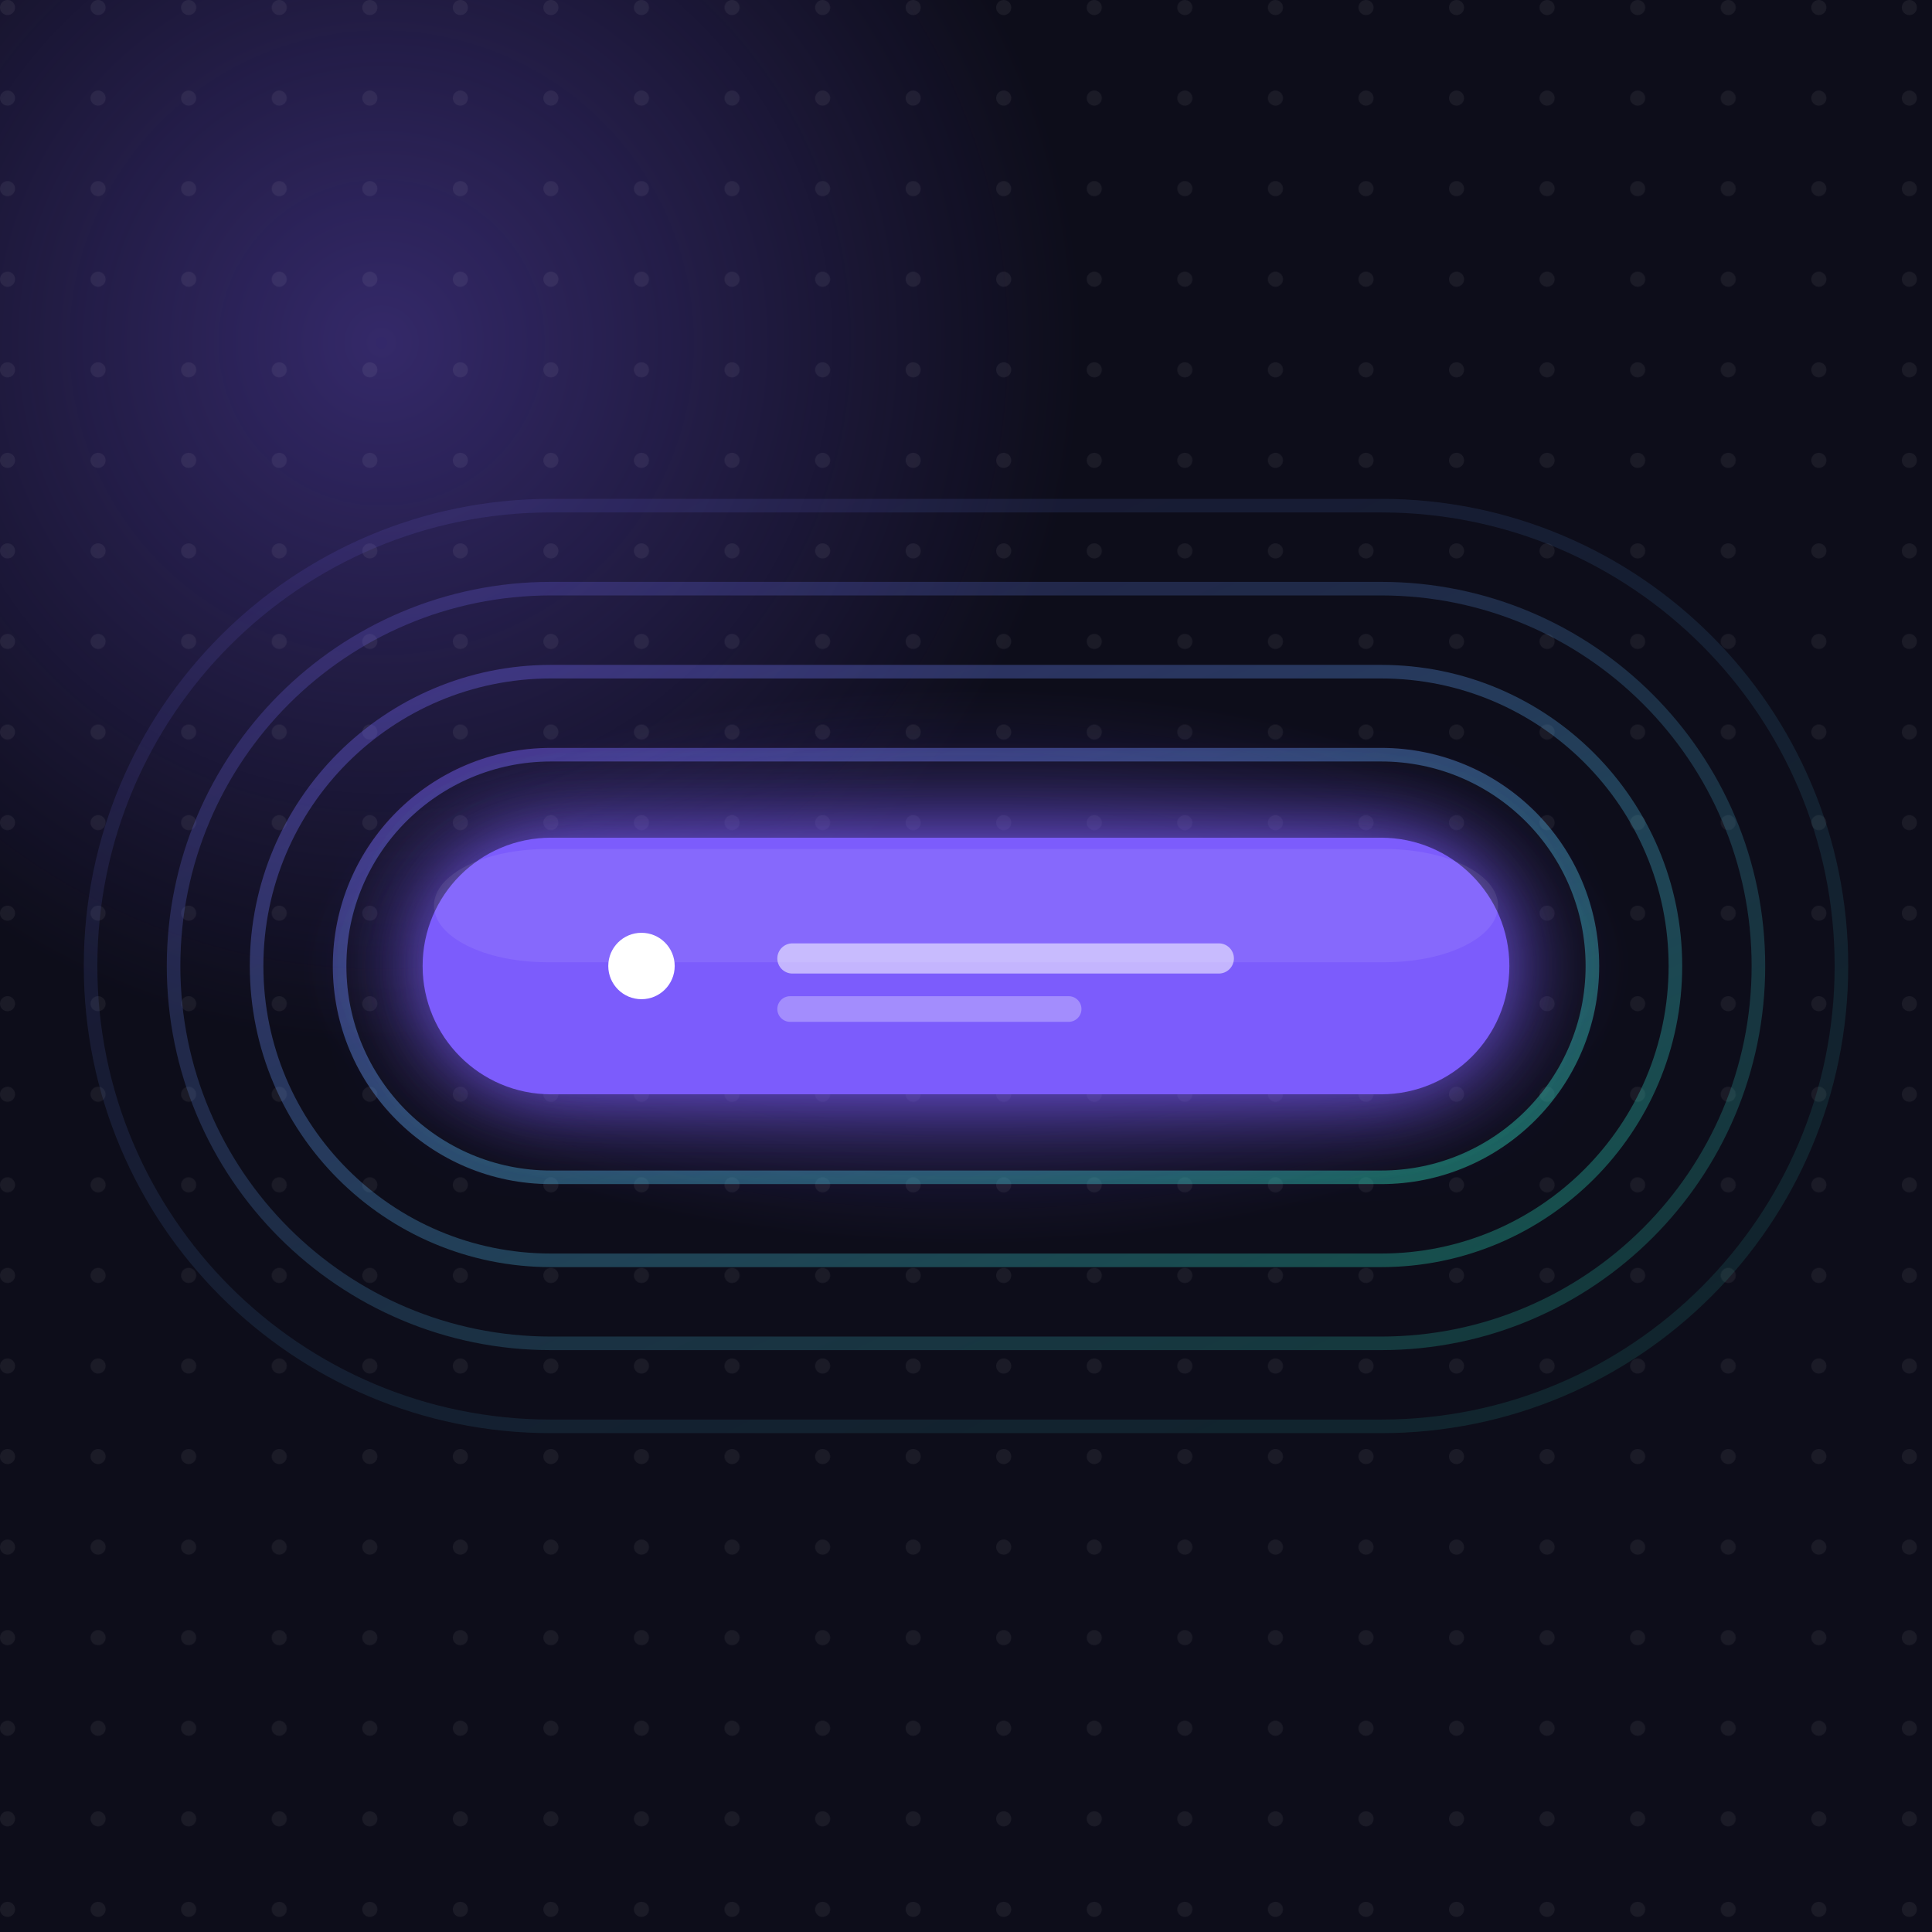
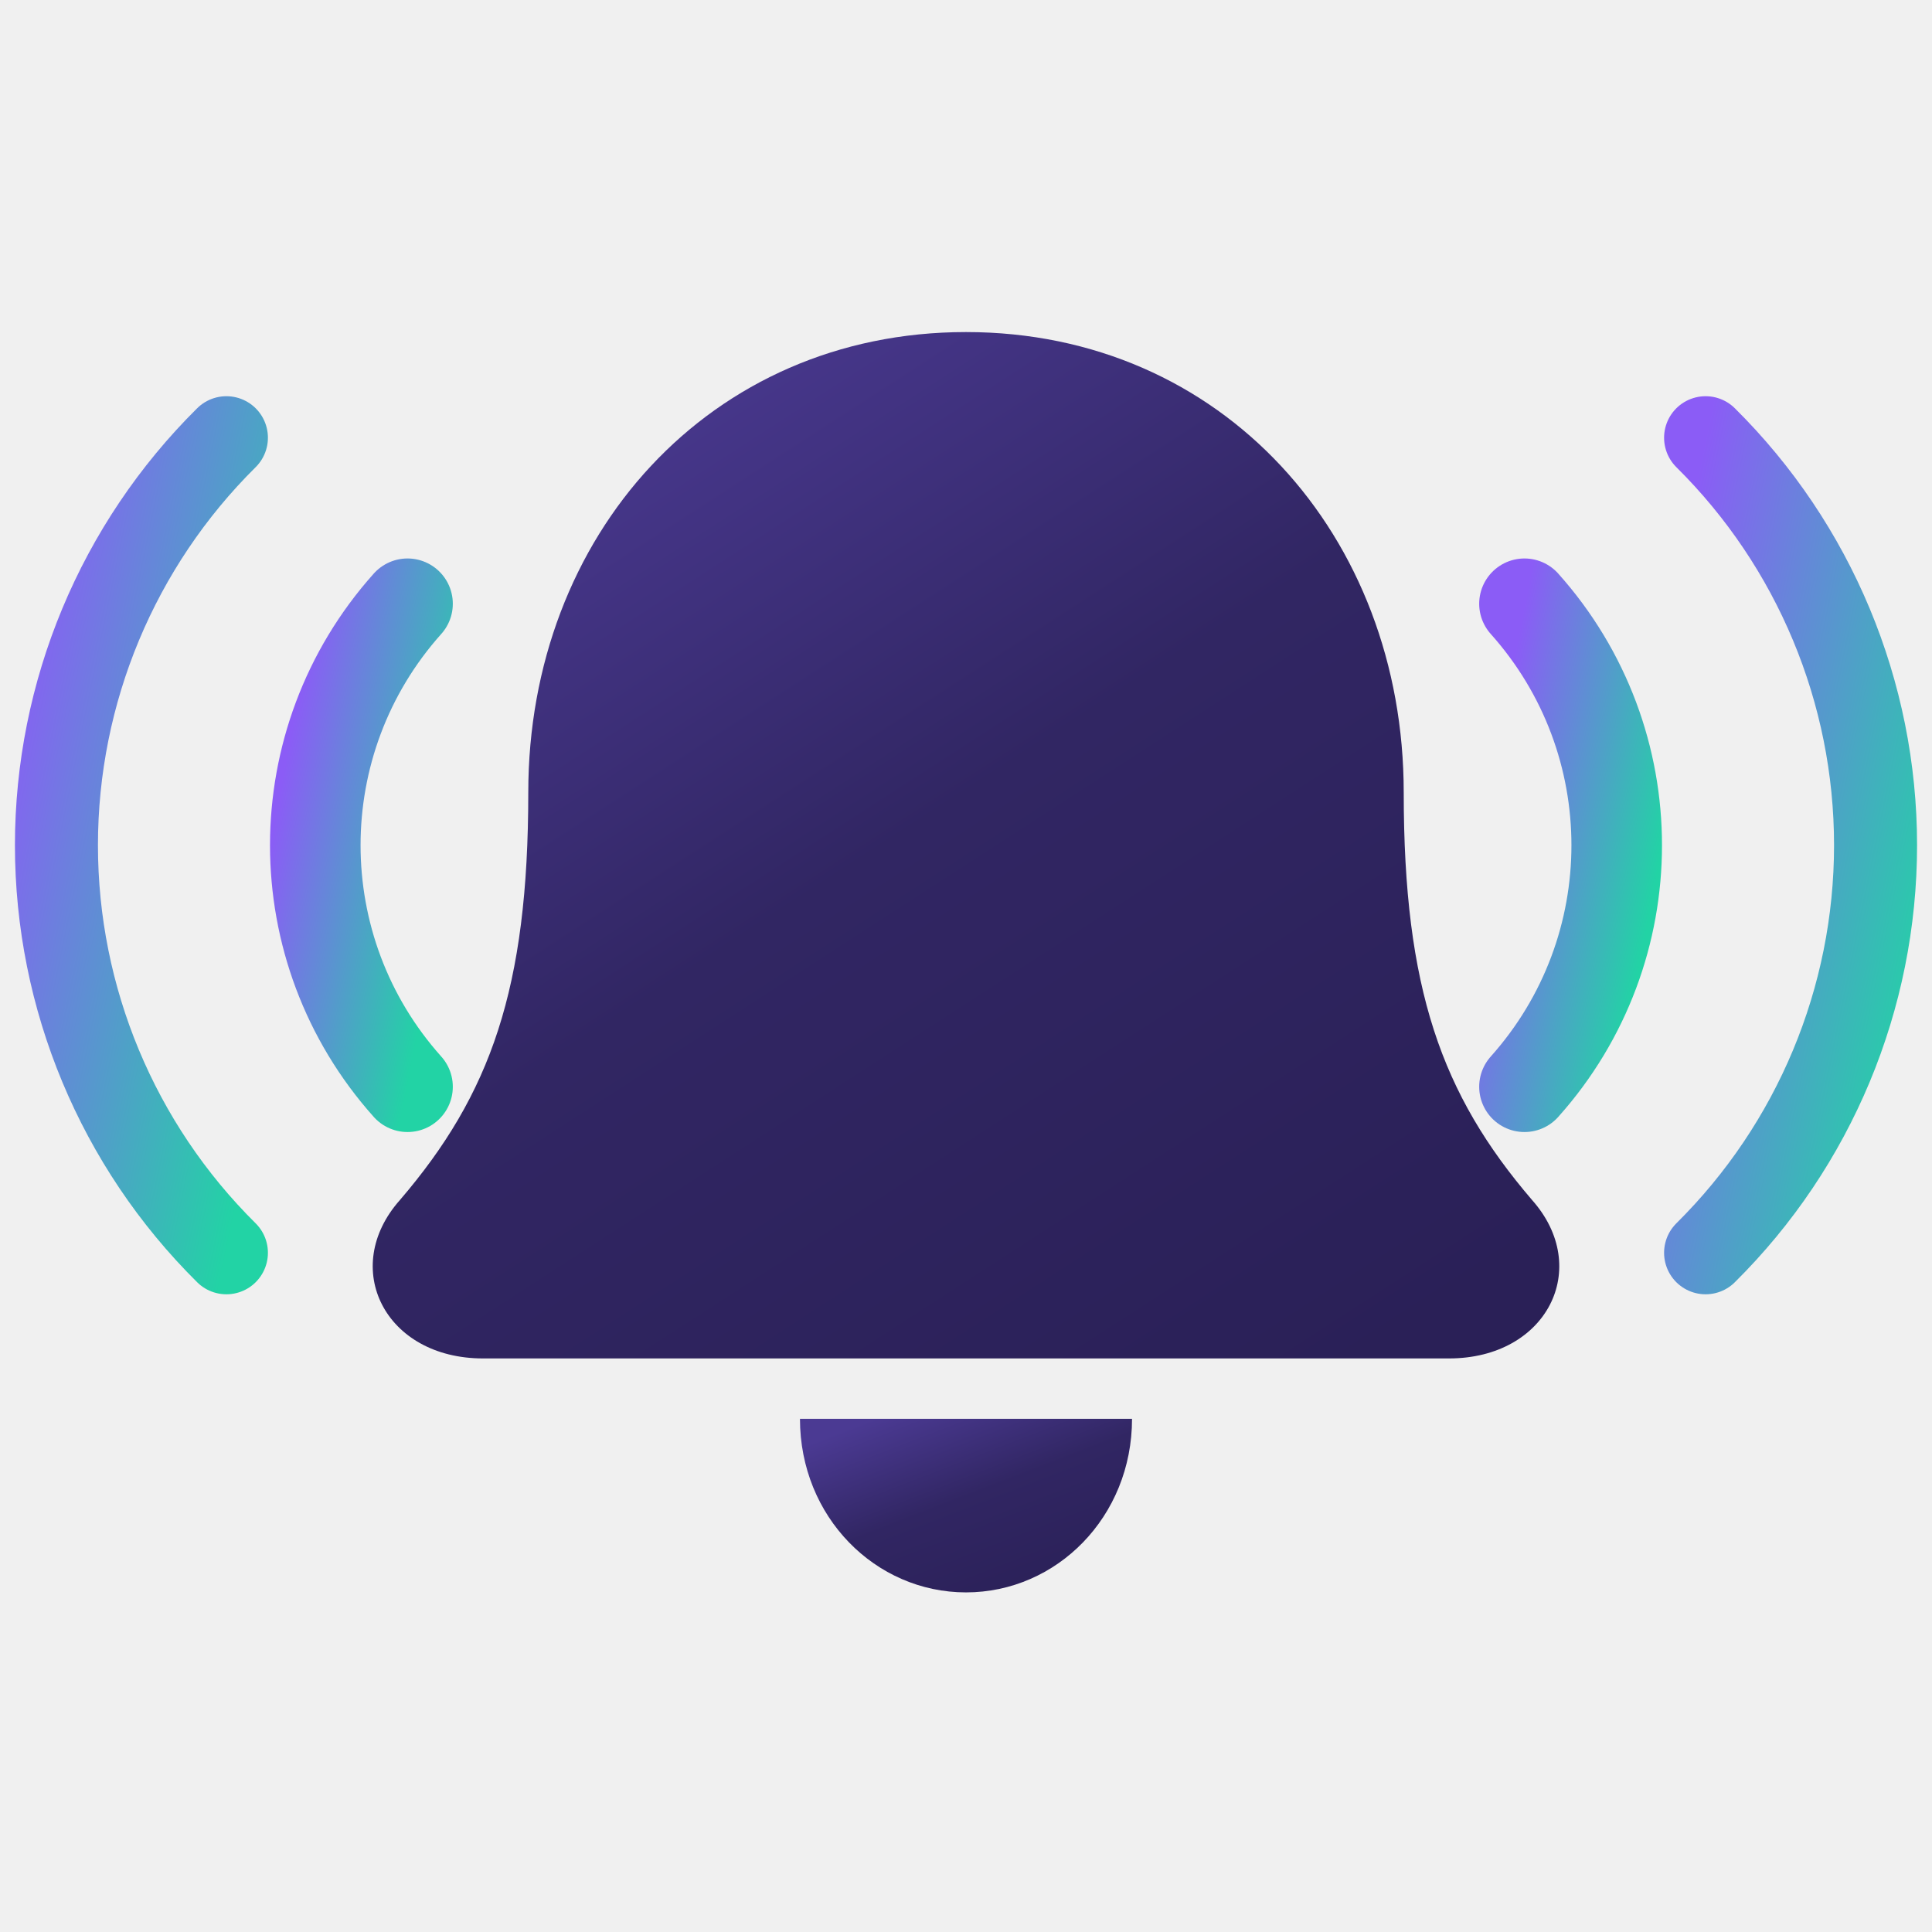
- <svg xmlns="http://www.w3.org/2000/svg" viewBox="0 0 256 256" width="256" height="256" shape-rendering="geometricPrecision">
+ <svg xmlns="http://www.w3.org/2000/svg" viewBox="0 0 256 256" width="256" height="256">
  <defs>
-     <linearGradient id="ring" x1="0" y1="0" x2="1" y2="1">
-       <stop offset="0%" stop-color="#7c5cfc" />
-       <stop offset="100%" stop-color="#22d3a5" />
+     <linearGradient id="np-bell" x1="0.15" y1="0.05" x2="0.85" y2="1">
+       <stop offset="0" stop-color="#4b3a93" />
+       <stop offset="0.45" stop-color="#312663" />
+       <stop offset="1" stop-color="#2a2057" />
    </linearGradient>
-     <radialGradient id="bgGlow" cx="20%" cy="18%" r="60%">
-       <stop offset="0%" stop-color="#7c5cfc" stop-opacity="0.35" />
-       <stop offset="60%" stop-color="#7c5cfc" stop-opacity="0" />
-     </radialGradient>
-     <radialGradient id="barAmbient" cx="50%" cy="50%" r="50%">
-       <stop offset="0%" stop-color="#7c5cfc" stop-opacity="0.30" />
-       <stop offset="100%" stop-color="#7c5cfc" stop-opacity="0" />
-     </radialGradient>
-     <pattern id="dots" x="0" y="0" width="12" height="12" patternUnits="userSpaceOnUse">
-       <circle cx="1" cy="1" r="1" fill="#ffffff" />
-     </pattern>
-     <filter id="barGlow" x="-50%" y="-50%" width="200%" height="200%">
-       <feGaussianBlur stdDeviation="6" />
-       <feMerge>
-         <feMergeNode />
-         <feMergeNode in="SourceGraphic" />
-       </feMerge>
-     </filter>
+     <linearGradient id="np-wave" x1="0" y1="0" x2="1" y2="1">
+       <stop offset="0" stop-color="#8b5cf6" />
+       <stop offset="1" stop-color="#22d3a5" />
+     </linearGradient>
+     <style>
+       @keyframes npwIn  { 0%,100% { opacity:.65; transform:scale(.97); } 50% { opacity:1;  transform:scale(1.03); } }
+       @keyframes npwOut { 0%,100% { opacity:.22; transform:scale(.97); } 50% { opacity:.6; transform:scale(1.06); } }
+       .np-wave     { transform-box: fill-box; transform-origin: center; }
+       .np-wave-in  { animation: npwIn  2.6s ease-in-out infinite; }
+       .np-wave-out { animation: npwOut 2.6s ease-in-out infinite .55s; }
+       @media (prefers-reduced-motion: reduce) { .np-wave { animation: none; } }
+     </style>
  </defs>
-   <rect width="256" height="256" fill="#0d0d1a" />
-   <rect width="256" height="256" fill="url(#bgGlow)" />
-   <rect width="256" height="256" fill="url(#dots)" opacity="0.06" />
-   <rect x="12" y="67" width="232" height="122" rx="61" ry="61" fill="none" stroke="url(#ring)" stroke-width="1.8" opacity="0.13" />
-   <rect x="23" y="78" width="210" height="100" rx="50" ry="50" fill="none" stroke="url(#ring)" stroke-width="1.8" opacity="0.24" />
-   <rect x="34" y="89" width="188" height="78" rx="39" ry="39" fill="none" stroke="url(#ring)" stroke-width="1.8" opacity="0.35" />
-   <rect x="45" y="100" width="166" height="56" rx="28" ry="28" fill="none" stroke="url(#ring)" stroke-width="1.8" opacity="0.46" />
-   <ellipse cx="128" cy="128" rx="89" ry="37" fill="url(#barAmbient)" />
-   <g filter="url(#barGlow)">
-     <rect x="56" y="111" width="144" height="34" rx="17" ry="17" fill="#7c5cfc" />
+   <g fill="none" stroke="url(#np-wave)" stroke-linecap="round">
+     <path class="np-wave np-wave-out" d="M226 58 a 76 76 0 0 1 0 108" stroke-width="11" />
+     <path class="np-wave np-wave-out" d="M30 166 a 76 76 0 0 1 0 -108" stroke-width="11" />
+     <path class="np-wave np-wave-in" d="M202 80 a 48 48 0 0 1 0 64" stroke-width="12" />
+     <path class="np-wave np-wave-in" d="M54 144 a 48 48 0 0 1 0 -64" stroke-width="12" />
  </g>
-   <rect x="57.5" y="112.5" width="141" height="15" rx="15" fill="#ffffff" opacity="0.08" />
-   <circle cx="85" cy="128" r="4.4" fill="#ffffff" />
-   <rect x="103" y="125" width="60.5" height="4" rx="2" fill="#ffffff" opacity="0.55" />
-   <rect x="103" y="132" width="40.3" height="3.4" rx="1.7" fill="#ffffff" opacity="0.30" />
+   <path fill="url(#np-bell)" d="M128 44     c -34 0 -58 27 -58 61     c 0 26 -5 40 -17 54     c -8 9 -2 21 11 21     h 128     c 13 0 19 -12 11 -21     c -12 -14 -17 -28 -17 -54     c 0 -34 -24 -61 -58 -61 z" />
+   <path fill="url(#np-bell)" d="M106 188 h44 c 0 13 -10 23 -22 23 c -12 0 -22 -10 -22 -23 z" />
</svg>
